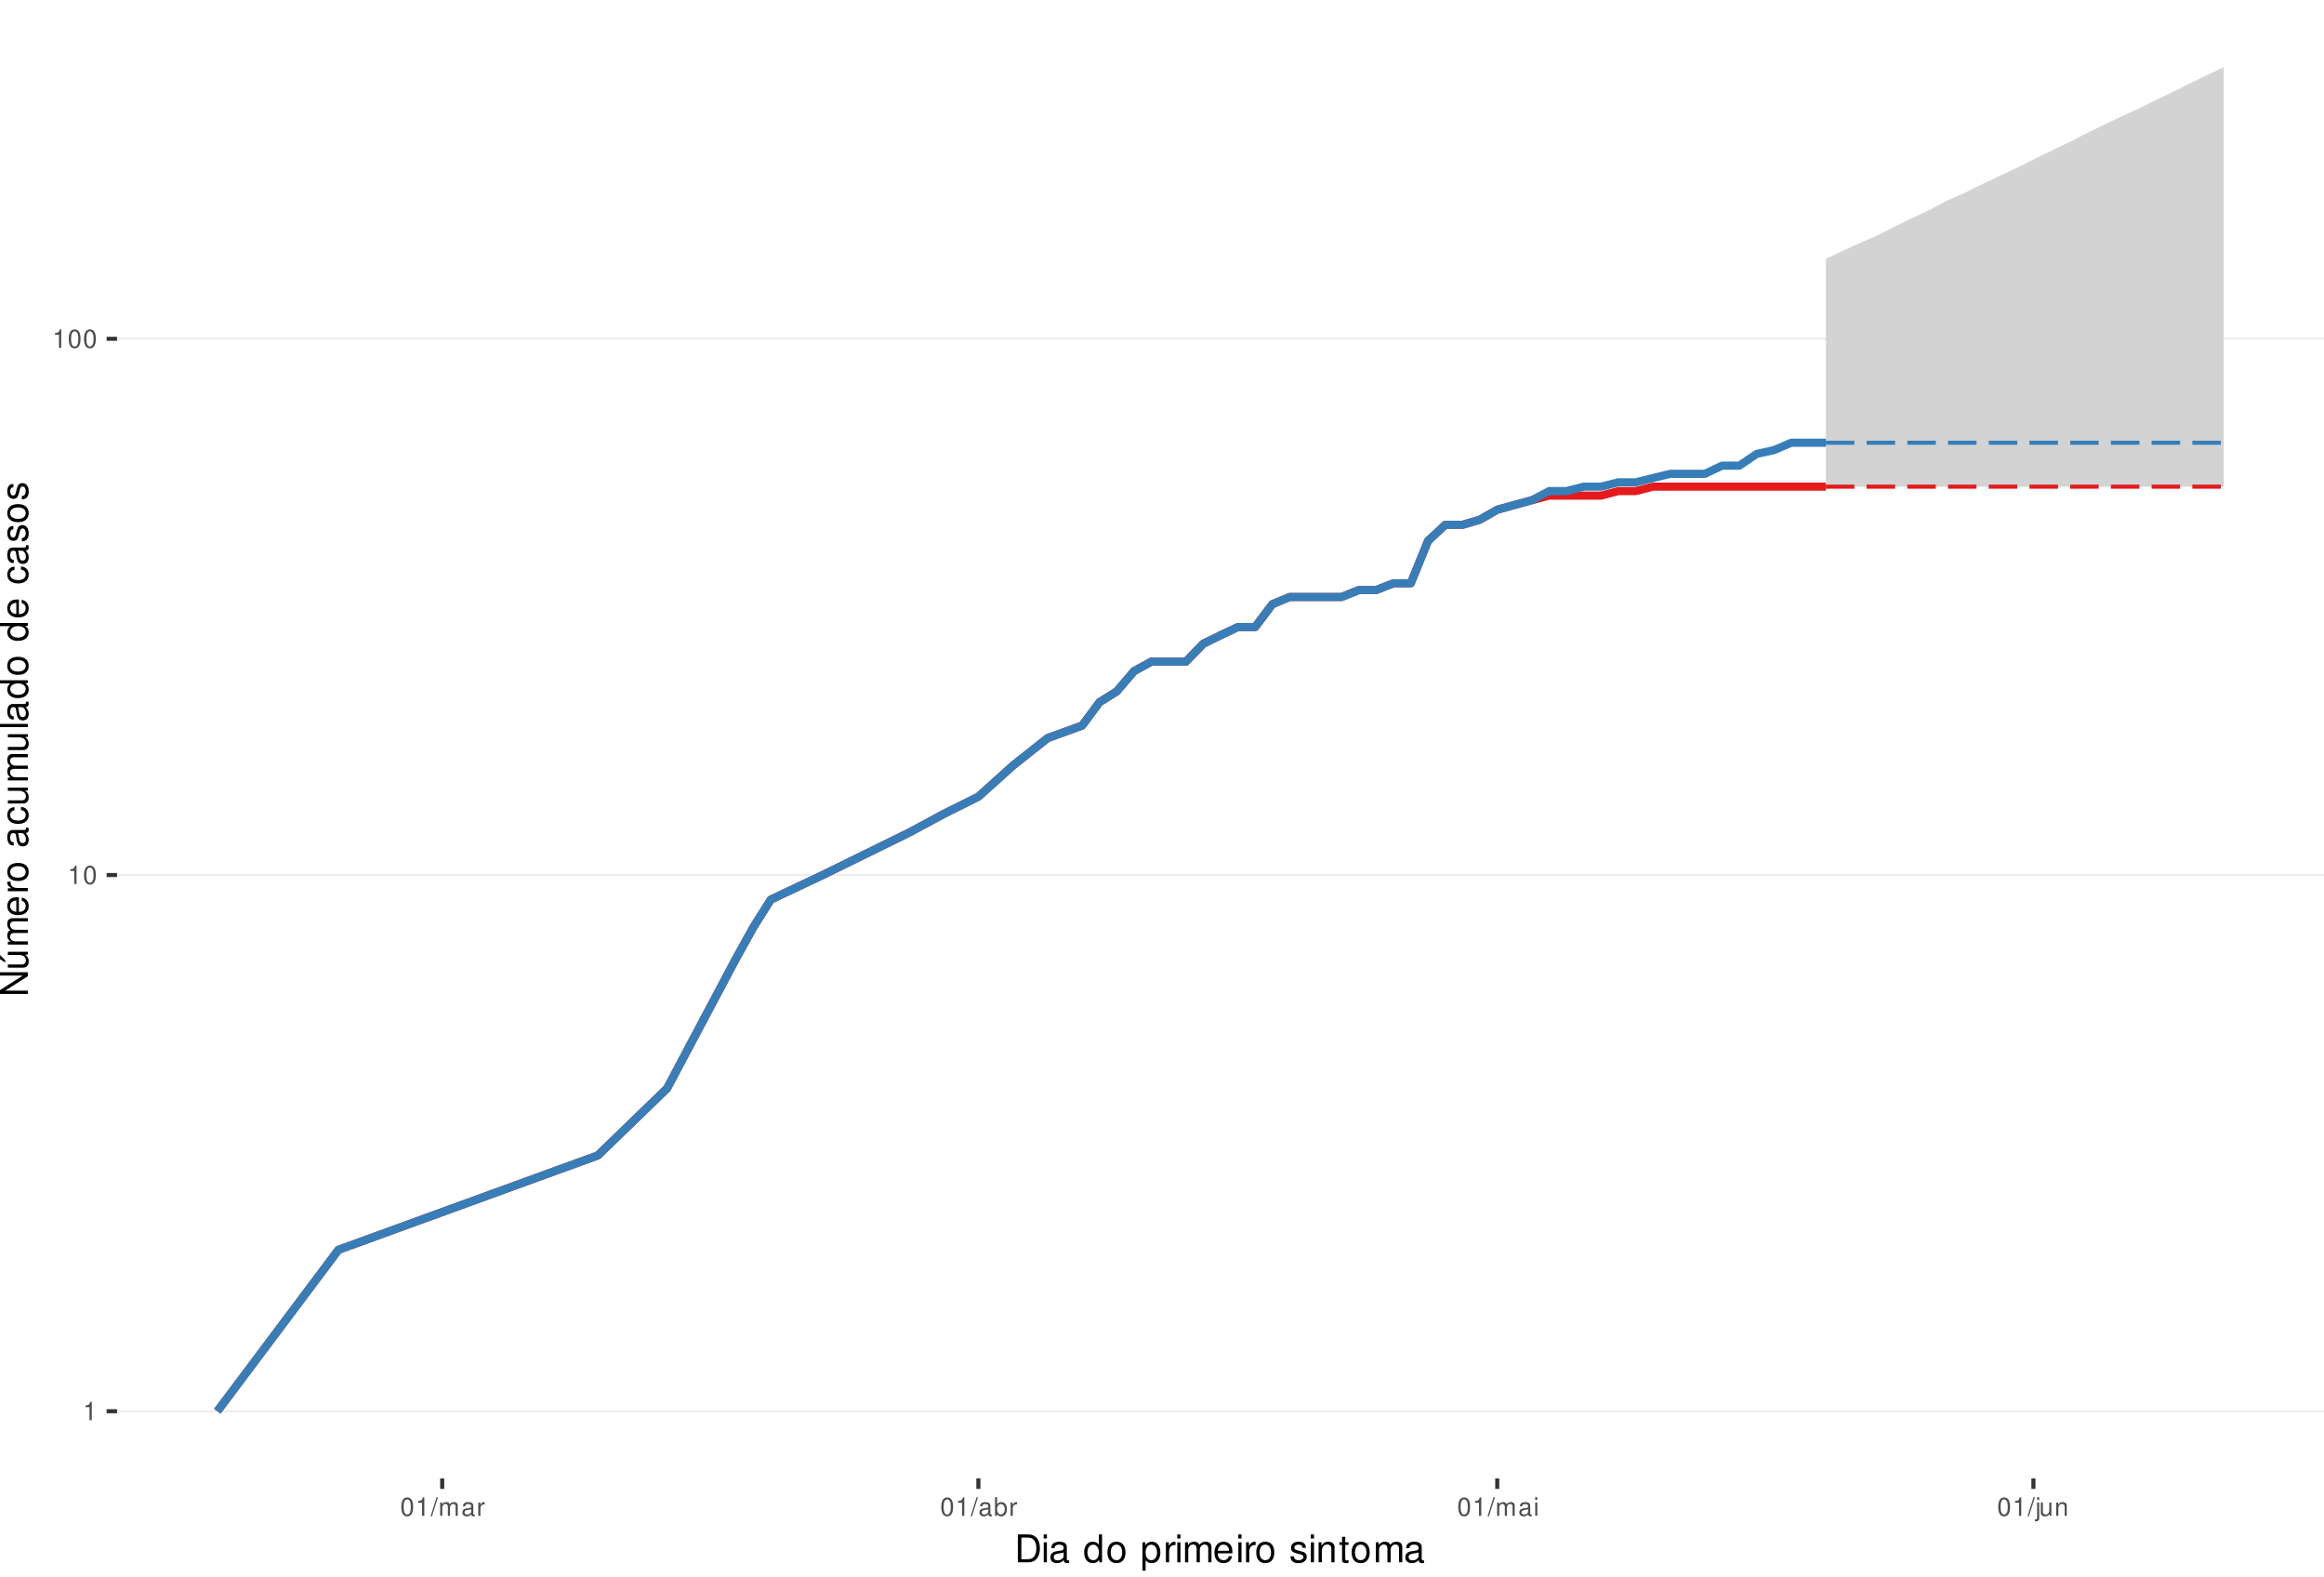
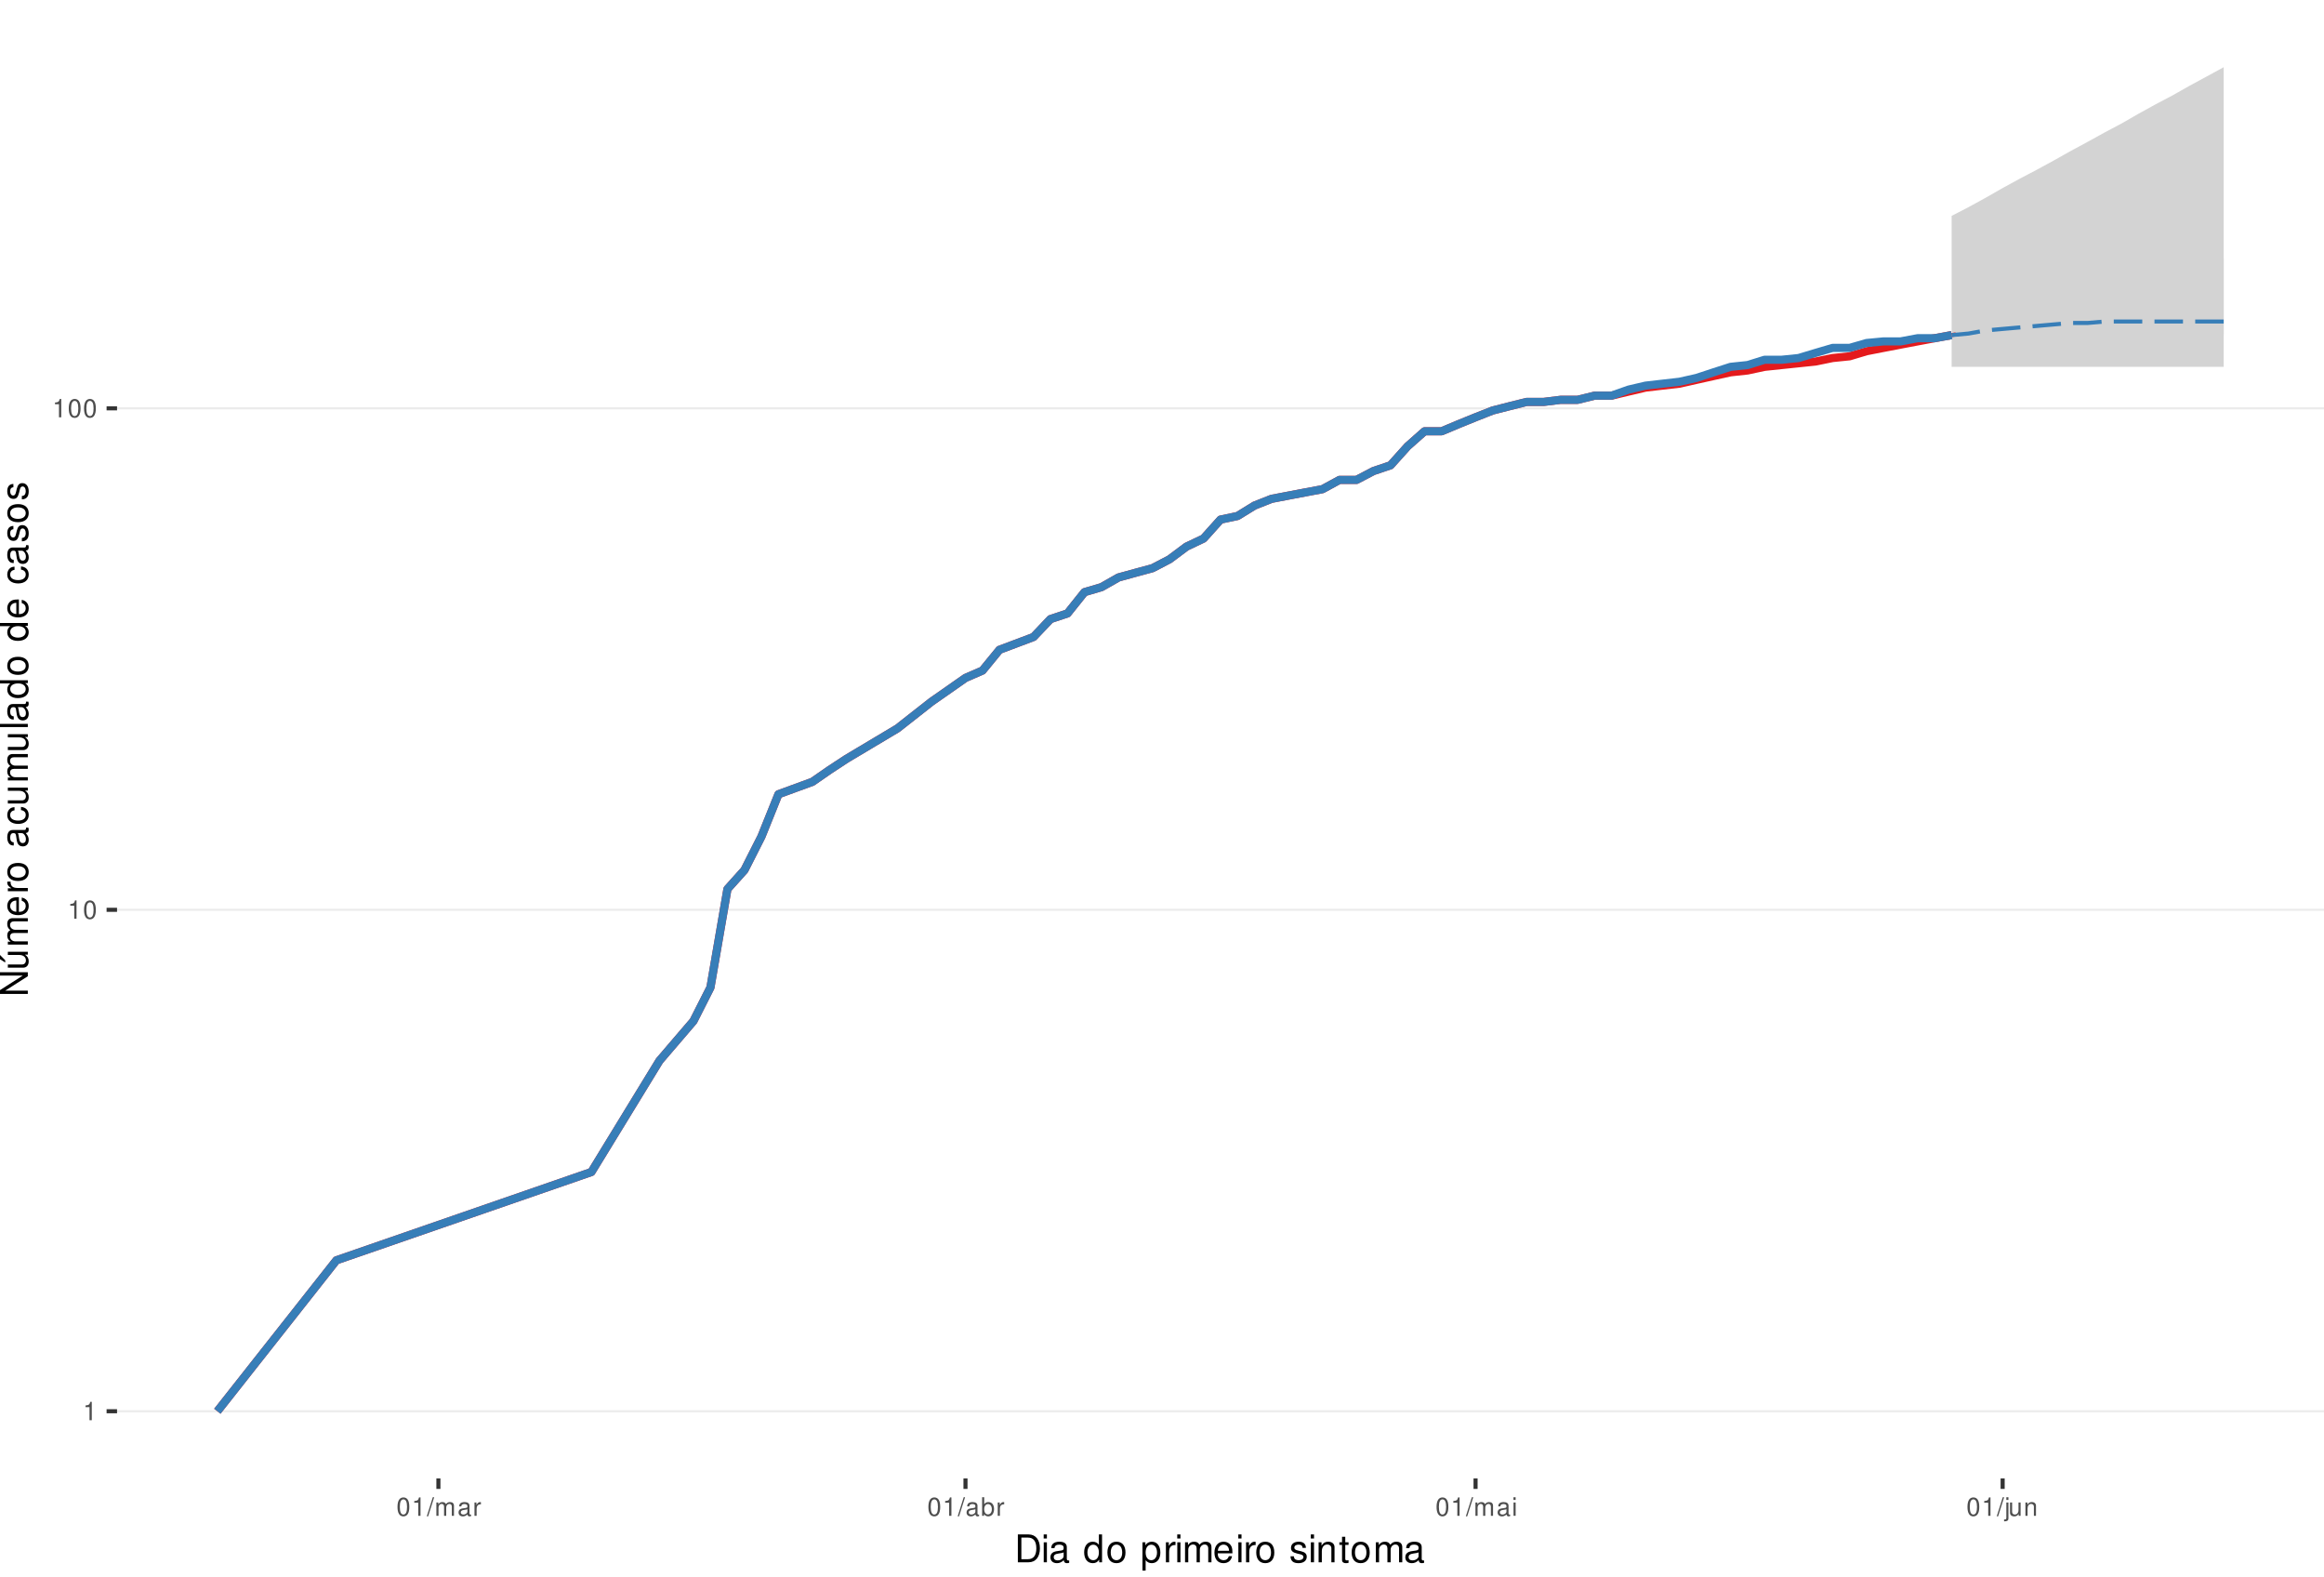
<svg xmlns="http://www.w3.org/2000/svg" xmlns:xlink="http://www.w3.org/1999/xlink" width="609pt" height="413pt" viewBox="0 0 609 413" version="1.1">
  <defs>
    <g>
      <symbol overflow="visible" id="glyph0-0">
        <path style="stroke:none;" d="" />
      </symbol>
      <symbol overflow="visible" id="glyph0-1">
        <path style="stroke:none;" d="M 1.719 -3.422 L 1.719 0 L 2.312 0 L 2.312 -4.812 L 1.922 -4.812 C 1.719 -4.078 1.578 -3.969 0.672 -3.859 L 0.672 -3.422 Z M 1.719 -3.422 " />
      </symbol>
      <symbol overflow="visible" id="glyph0-2">
        <path style="stroke:none;" d="M 1.828 -4.812 C 1.391 -4.812 0.984 -4.609 0.75 -4.281 C 0.438 -3.859 0.281 -3.219 0.281 -2.328 C 0.281 -0.703 0.812 0.156 1.828 0.156 C 2.828 0.156 3.375 -0.703 3.375 -2.297 C 3.375 -3.219 3.234 -3.844 2.922 -4.281 C 2.672 -4.625 2.281 -4.812 1.828 -4.812 Z M 1.828 -4.297 C 2.469 -4.297 2.781 -3.641 2.781 -2.344 C 2.781 -0.969 2.469 -0.328 1.812 -0.328 C 1.203 -0.328 0.891 -1 0.891 -2.328 C 0.891 -3.641 1.203 -4.297 1.828 -4.297 Z M 1.828 -4.297 " />
      </symbol>
      <symbol overflow="visible" id="glyph0-3">
        <path style="stroke:none;" d="M 1.531 -4.859 L -0.047 0.141 L 0.312 0.141 L 1.891 -4.859 Z M 1.531 -4.859 " />
      </symbol>
      <symbol overflow="visible" id="glyph0-4">
        <path style="stroke:none;" d="M 0.469 -3.484 L 0.469 0 L 1.031 0 L 1.031 -2.188 C 1.031 -2.703 1.391 -3.109 1.844 -3.109 C 2.25 -3.109 2.484 -2.844 2.484 -2.406 L 2.484 0 L 3.047 0 L 3.047 -2.188 C 3.047 -2.703 3.422 -3.109 3.875 -3.109 C 4.266 -3.109 4.516 -2.844 4.516 -2.406 L 4.516 0 L 5.078 0 L 5.078 -2.609 C 5.078 -3.234 4.719 -3.594 4.062 -3.594 C 3.594 -3.594 3.312 -3.453 2.984 -3.062 C 2.781 -3.422 2.5 -3.594 2.047 -3.594 C 1.578 -3.594 1.266 -3.422 0.984 -3 L 0.984 -3.484 Z M 0.469 -3.484 " />
      </symbol>
      <symbol overflow="visible" id="glyph0-5">
        <path style="stroke:none;" d="M 3.562 -0.328 C 3.5 -0.312 3.469 -0.312 3.438 -0.312 C 3.25 -0.312 3.141 -0.406 3.141 -0.578 L 3.141 -2.641 C 3.141 -3.25 2.688 -3.594 1.828 -3.594 C 1.312 -3.594 0.906 -3.438 0.672 -3.188 C 0.516 -3 0.453 -2.797 0.438 -2.453 L 0.984 -2.453 C 1.031 -2.875 1.297 -3.078 1.812 -3.078 C 2.312 -3.078 2.594 -2.891 2.594 -2.562 L 2.594 -2.406 C 2.578 -2.172 2.469 -2.078 2.016 -2.031 C 1.219 -1.922 1.109 -1.891 0.891 -1.812 C 0.484 -1.641 0.281 -1.328 0.281 -0.875 C 0.281 -0.25 0.719 0.156 1.422 0.156 C 1.859 0.156 2.219 0 2.609 -0.359 C 2.656 0 2.828 0.156 3.188 0.156 C 3.297 0.156 3.375 0.141 3.562 0.094 Z M 2.594 -1.094 C 2.594 -0.906 2.531 -0.797 2.375 -0.641 C 2.141 -0.438 1.875 -0.328 1.547 -0.328 C 1.109 -0.328 0.859 -0.547 0.859 -0.891 C 0.859 -1.266 1.094 -1.438 1.703 -1.531 C 2.297 -1.609 2.406 -1.641 2.594 -1.719 Z M 2.594 -1.094 " />
      </symbol>
      <symbol overflow="visible" id="glyph0-6">
        <path style="stroke:none;" d="M 0.453 -3.484 L 0.453 0 L 1.016 0 L 1.016 -1.812 C 1.031 -2.656 1.375 -3.016 2.141 -3 L 2.141 -3.562 C 2.047 -3.578 1.984 -3.594 1.922 -3.594 C 1.562 -3.594 1.297 -3.375 0.969 -2.859 L 0.969 -3.484 Z M 0.453 -3.484 " />
      </symbol>
      <symbol overflow="visible" id="glyph0-7">
        <path style="stroke:none;" d="M 0.359 -4.859 L 0.359 0 L 0.859 0 L 0.859 -0.453 C 1.125 -0.047 1.484 0.156 1.969 0.156 C 2.875 0.156 3.484 -0.594 3.484 -1.75 C 3.484 -2.891 2.922 -3.594 1.984 -3.594 C 1.516 -3.594 1.172 -3.406 0.906 -3.016 L 0.906 -4.859 Z M 1.891 -3.062 C 2.5 -3.062 2.906 -2.531 2.906 -1.703 C 2.906 -0.906 2.484 -0.359 1.891 -0.359 C 1.297 -0.359 0.906 -0.906 0.906 -1.719 C 0.906 -2.531 1.297 -3.062 1.891 -3.062 Z M 1.891 -3.062 " />
      </symbol>
      <symbol overflow="visible" id="glyph0-8">
        <path style="stroke:none;" d="M 1 -3.484 L 0.453 -3.484 L 0.453 0 L 1 0 Z M 1 -4.859 L 0.438 -4.859 L 0.438 -4.156 L 1 -4.156 Z M 1 -4.859 " />
      </symbol>
      <symbol overflow="visible" id="glyph0-9">
        <path style="stroke:none;" d="M 0.469 -3.484 L 0.469 0.5 C 0.469 0.859 0.359 0.969 0.016 0.969 C -0.031 0.969 -0.047 0.969 -0.125 0.953 L -0.125 1.438 C -0.047 1.438 -0.016 1.453 0.062 1.453 C 0.688 1.453 1.016 1.203 1.016 0.719 L 1.016 -3.484 Z M 1.016 -4.859 L 0.469 -4.859 L 0.469 -4.156 L 1.016 -4.156 Z M 1.016 -4.859 " />
      </symbol>
      <symbol overflow="visible" id="glyph0-10">
        <path style="stroke:none;" d="M 3.203 0 L 3.203 -3.484 L 2.656 -3.484 L 2.656 -1.516 C 2.656 -0.797 2.281 -0.328 1.703 -0.328 C 1.266 -0.328 0.984 -0.594 0.984 -1.016 L 0.984 -3.484 L 0.438 -3.484 L 0.438 -0.797 C 0.438 -0.219 0.859 0.156 1.547 0.156 C 2.062 0.156 2.391 -0.031 2.703 -0.484 L 2.703 0 Z M 3.203 0 " />
      </symbol>
      <symbol overflow="visible" id="glyph0-11">
        <path style="stroke:none;" d="M 0.469 -3.484 L 0.469 0 L 1.031 0 L 1.031 -1.922 C 1.031 -2.641 1.391 -3.109 1.969 -3.109 C 2.406 -3.109 2.688 -2.828 2.688 -2.422 L 2.688 0 L 3.234 0 L 3.234 -2.641 C 3.234 -3.219 2.812 -3.594 2.141 -3.594 C 1.625 -3.594 1.281 -3.391 0.984 -2.906 L 0.984 -3.484 Z M 0.469 -3.484 " />
      </symbol>
      <symbol overflow="visible" id="glyph1-0">
        <path style="stroke:none;" d="" />
      </symbol>
      <symbol overflow="visible" id="glyph1-1">
        <path style="stroke:none;" d="M 0.891 0 L 3.703 0 C 5.547 0 6.672 -1.375 6.672 -3.656 C 6.672 -5.906 5.547 -7.297 3.703 -7.297 L 0.891 -7.297 Z M 1.812 -0.812 L 1.812 -6.469 L 3.547 -6.469 C 4.984 -6.469 5.734 -5.5 5.734 -3.641 C 5.734 -1.797 4.984 -0.812 3.547 -0.812 Z M 1.812 -0.812 " />
      </symbol>
      <symbol overflow="visible" id="glyph1-2">
        <path style="stroke:none;" d="M 1.5 -5.234 L 0.672 -5.234 L 0.672 0 L 1.5 0 Z M 1.5 -7.297 L 0.656 -7.297 L 0.656 -6.234 L 1.5 -6.234 Z M 1.5 -7.297 " />
      </symbol>
      <symbol overflow="visible" id="glyph1-3">
        <path style="stroke:none;" d="M 5.344 -0.484 C 5.266 -0.469 5.219 -0.469 5.172 -0.469 C 4.875 -0.469 4.719 -0.625 4.719 -0.875 L 4.719 -3.953 C 4.719 -4.891 4.047 -5.391 2.75 -5.391 C 1.984 -5.391 1.375 -5.172 1.016 -4.781 C 0.766 -4.516 0.672 -4.203 0.656 -3.688 L 1.484 -3.688 C 1.562 -4.328 1.938 -4.625 2.719 -4.625 C 3.484 -4.625 3.891 -4.344 3.891 -3.844 L 3.891 -3.625 C 3.875 -3.266 3.703 -3.125 3.016 -3.047 C 1.844 -2.891 1.656 -2.844 1.344 -2.719 C 0.734 -2.453 0.422 -2 0.422 -1.312 C 0.422 -0.375 1.078 0.234 2.141 0.234 C 2.797 0.234 3.328 0 3.922 -0.547 C 3.984 0 4.234 0.234 4.781 0.234 C 4.953 0.234 5.062 0.203 5.344 0.141 Z M 3.891 -1.656 C 3.891 -1.375 3.812 -1.203 3.562 -0.969 C 3.219 -0.656 2.812 -0.5 2.312 -0.5 C 1.672 -0.5 1.297 -0.812 1.297 -1.344 C 1.297 -1.891 1.656 -2.172 2.547 -2.297 C 3.438 -2.422 3.609 -2.453 3.891 -2.594 Z M 3.891 -1.656 " />
      </symbol>
      <symbol overflow="visible" id="glyph1-4">
        <path style="stroke:none;" d="" />
      </symbol>
      <symbol overflow="visible" id="glyph1-5">
        <path style="stroke:none;" d="M 4.953 -7.297 L 4.125 -7.297 L 4.125 -4.578 C 3.766 -5.109 3.203 -5.391 2.516 -5.391 C 1.156 -5.391 0.266 -4.297 0.266 -2.625 C 0.266 -0.859 1.125 0.234 2.547 0.234 C 3.266 0.234 3.766 -0.047 4.203 -0.688 L 4.203 0 L 4.953 0 Z M 2.656 -4.609 C 3.547 -4.609 4.125 -3.812 4.125 -2.562 C 4.125 -1.344 3.547 -0.547 2.656 -0.547 C 1.734 -0.547 1.125 -1.359 1.125 -2.578 C 1.125 -3.797 1.734 -4.609 2.656 -4.609 Z M 2.656 -4.609 " />
      </symbol>
      <symbol overflow="visible" id="glyph1-6">
        <path style="stroke:none;" d="M 2.719 -5.391 C 1.234 -5.391 0.359 -4.344 0.359 -2.578 C 0.359 -0.812 1.234 0.234 2.734 0.234 C 4.203 0.234 5.094 -0.812 5.094 -2.547 C 5.094 -4.359 4.234 -5.391 2.719 -5.391 Z M 2.734 -4.625 C 3.672 -4.625 4.234 -3.844 4.234 -2.547 C 4.234 -1.312 3.656 -0.547 2.734 -0.547 C 1.797 -0.547 1.234 -1.312 1.234 -2.578 C 1.234 -3.844 1.797 -4.625 2.734 -4.625 Z M 2.734 -4.625 " />
      </symbol>
      <symbol overflow="visible" id="glyph1-7">
        <path style="stroke:none;" d="M 0.547 2.188 L 1.375 2.188 L 1.375 -0.547 C 1.812 -0.016 2.312 0.234 2.984 0.234 C 4.344 0.234 5.234 -0.859 5.234 -2.531 C 5.234 -4.297 4.375 -5.391 2.984 -5.391 C 2.266 -5.391 1.703 -5.062 1.312 -4.453 L 1.312 -5.234 L 0.547 -5.234 Z M 2.844 -4.609 C 3.766 -4.609 4.359 -3.797 4.359 -2.547 C 4.359 -1.359 3.75 -0.547 2.844 -0.547 C 1.953 -0.547 1.375 -1.344 1.375 -2.578 C 1.375 -3.812 1.953 -4.609 2.844 -4.609 Z M 2.844 -4.609 " />
      </symbol>
      <symbol overflow="visible" id="glyph1-8">
        <path style="stroke:none;" d="M 0.688 -5.234 L 0.688 0 L 1.531 0 L 1.531 -2.719 C 1.547 -3.984 2.062 -4.547 3.203 -4.516 L 3.203 -5.359 C 3.062 -5.375 2.984 -5.391 2.891 -5.391 C 2.344 -5.391 1.938 -5.062 1.453 -4.297 L 1.453 -5.234 Z M 0.688 -5.234 " />
      </symbol>
      <symbol overflow="visible" id="glyph1-9">
        <path style="stroke:none;" d="M 0.703 -5.234 L 0.703 0 L 1.547 0 L 1.547 -3.297 C 1.547 -4.047 2.094 -4.656 2.766 -4.656 C 3.391 -4.656 3.734 -4.281 3.734 -3.609 L 3.734 0 L 4.578 0 L 4.578 -3.297 C 4.578 -4.047 5.125 -4.656 5.812 -4.656 C 6.422 -4.656 6.781 -4.266 6.781 -3.609 L 6.781 0 L 7.625 0 L 7.625 -3.938 C 7.625 -4.875 7.078 -5.391 6.094 -5.391 C 5.406 -5.391 4.984 -5.188 4.484 -4.594 C 4.188 -5.156 3.766 -5.391 3.078 -5.391 C 2.375 -5.391 1.906 -5.125 1.469 -4.5 L 1.469 -5.234 Z M 0.703 -5.234 " />
      </symbol>
      <symbol overflow="visible" id="glyph1-10">
        <path style="stroke:none;" d="M 5.125 -2.344 C 5.125 -3.141 5.062 -3.625 4.922 -4.016 C 4.578 -4.875 3.781 -5.391 2.797 -5.391 C 1.344 -5.391 0.406 -4.281 0.406 -2.547 C 0.406 -0.812 1.297 0.234 2.781 0.234 C 3.984 0.234 4.812 -0.453 5.016 -1.594 L 4.188 -1.594 C 3.953 -0.906 3.484 -0.547 2.812 -0.547 C 2.281 -0.547 1.828 -0.781 1.547 -1.219 C 1.344 -1.516 1.281 -1.812 1.266 -2.344 Z M 1.297 -3.016 C 1.359 -3.984 1.953 -4.625 2.797 -4.625 C 3.641 -4.625 4.234 -3.953 4.234 -3.016 Z M 1.297 -3.016 " />
      </symbol>
      <symbol overflow="visible" id="glyph1-11">
        <path style="stroke:none;" d="M 4.375 -3.781 C 4.375 -4.812 3.688 -5.391 2.484 -5.391 C 1.266 -5.391 0.469 -4.766 0.469 -3.797 C 0.469 -2.969 0.891 -2.578 2.125 -2.281 L 2.906 -2.094 C 3.484 -1.953 3.719 -1.734 3.719 -1.375 C 3.719 -0.875 3.234 -0.547 2.5 -0.547 C 2.047 -0.547 1.672 -0.672 1.453 -0.891 C 1.328 -1.047 1.266 -1.188 1.219 -1.562 L 0.344 -1.562 C 0.375 -0.344 1.062 0.234 2.438 0.234 C 3.75 0.234 4.594 -0.422 4.594 -1.438 C 4.594 -2.203 4.156 -2.641 3.109 -2.891 L 2.312 -3.078 C 1.625 -3.234 1.344 -3.453 1.344 -3.828 C 1.344 -4.312 1.766 -4.625 2.453 -4.625 C 3.125 -4.625 3.484 -4.328 3.5 -3.781 Z M 4.375 -3.781 " />
      </symbol>
      <symbol overflow="visible" id="glyph1-12">
        <path style="stroke:none;" d="M 0.703 -5.234 L 0.703 0 L 1.547 0 L 1.547 -2.891 C 1.547 -3.953 2.094 -4.656 2.953 -4.656 C 3.625 -4.656 4.047 -4.266 4.047 -3.625 L 4.047 0 L 4.875 0 L 4.875 -3.953 C 4.875 -4.828 4.219 -5.391 3.203 -5.391 C 2.438 -5.391 1.938 -5.094 1.469 -4.359 L 1.469 -5.234 Z M 0.703 -5.234 " />
      </symbol>
      <symbol overflow="visible" id="glyph1-13">
        <path style="stroke:none;" d="M 2.547 -5.234 L 1.688 -5.234 L 1.688 -6.688 L 0.844 -6.688 L 0.844 -5.234 L 0.141 -5.234 L 0.141 -4.562 L 0.844 -4.562 L 0.844 -0.594 C 0.844 -0.062 1.203 0.234 1.859 0.234 C 2.078 0.234 2.266 0.203 2.547 0.156 L 2.547 -0.547 C 2.422 -0.516 2.312 -0.5 2.141 -0.5 C 1.781 -0.5 1.688 -0.594 1.688 -0.969 L 1.688 -4.562 L 2.547 -4.562 Z M 2.547 -5.234 " />
      </symbol>
      <symbol overflow="visible" id="glyph2-0">
        <path style="stroke:none;" d="" />
      </symbol>
      <symbol overflow="visible" id="glyph2-1">
        <path style="stroke:none;" d="M -7.297 -6.453 L -7.297 -5.578 L -1.328 -5.578 L -7.297 -1.766 L -7.297 -0.766 L 0 -0.766 L 0 -1.641 L -5.906 -1.641 L 0 -5.406 L 0 -6.453 Z M -7.297 -6.453 " />
      </symbol>
      <symbol overflow="visible" id="glyph2-2">
        <path style="stroke:none;" d="M 0 -4.812 L -5.234 -4.812 L -5.234 -3.984 L -2.266 -3.984 C -1.203 -3.984 -0.5 -3.438 -0.5 -2.562 C -0.5 -1.906 -0.906 -1.484 -1.531 -1.484 L -5.234 -1.484 L -5.234 -0.656 L -1.203 -0.656 C -0.328 -0.656 0.234 -1.297 0.234 -2.312 C 0.234 -3.094 -0.047 -3.578 -0.734 -4.062 L 0 -4.062 Z M -7.406 -2.953 L -5.922 -2 L -5.922 -2.594 L -7.406 -4.094 Z M -7.406 -2.953 " />
      </symbol>
      <symbol overflow="visible" id="glyph2-3">
        <path style="stroke:none;" d="M -5.234 -0.703 L 0 -0.703 L 0 -1.547 L -3.297 -1.547 C -4.047 -1.547 -4.656 -2.094 -4.656 -2.766 C -4.656 -3.391 -4.281 -3.734 -3.609 -3.734 L 0 -3.734 L 0 -4.578 L -3.297 -4.578 C -4.047 -4.578 -4.656 -5.125 -4.656 -5.812 C -4.656 -6.422 -4.266 -6.781 -3.609 -6.781 L 0 -6.781 L 0 -7.625 L -3.938 -7.625 C -4.875 -7.625 -5.391 -7.078 -5.391 -6.094 C -5.391 -5.406 -5.188 -4.984 -4.594 -4.484 C -5.156 -4.188 -5.391 -3.766 -5.391 -3.078 C -5.391 -2.375 -5.125 -1.906 -4.5 -1.469 L -5.234 -1.469 Z M -5.234 -0.703 " />
      </symbol>
      <symbol overflow="visible" id="glyph2-4">
        <path style="stroke:none;" d="M -2.344 -5.125 C -3.141 -5.125 -3.625 -5.062 -4.016 -4.922 C -4.875 -4.578 -5.391 -3.781 -5.391 -2.797 C -5.391 -1.344 -4.281 -0.406 -2.547 -0.406 C -0.812 -0.406 0.234 -1.297 0.234 -2.781 C 0.234 -3.984 -0.453 -4.812 -1.594 -5.016 L -1.594 -4.188 C -0.906 -3.953 -0.547 -3.484 -0.547 -2.812 C -0.547 -2.281 -0.781 -1.828 -1.219 -1.547 C -1.516 -1.344 -1.812 -1.281 -2.344 -1.266 Z M -3.016 -1.297 C -3.984 -1.359 -4.625 -1.953 -4.625 -2.797 C -4.625 -3.641 -3.953 -4.234 -3.016 -4.234 Z M -3.016 -1.297 " />
      </symbol>
      <symbol overflow="visible" id="glyph2-5">
        <path style="stroke:none;" d="M -5.234 -0.688 L 0 -0.688 L 0 -1.531 L -2.719 -1.531 C -3.984 -1.547 -4.547 -2.062 -4.516 -3.203 L -5.359 -3.203 C -5.375 -3.062 -5.391 -2.984 -5.391 -2.891 C -5.391 -2.344 -5.062 -1.938 -4.297 -1.453 L -5.234 -1.453 Z M -5.234 -0.688 " />
      </symbol>
      <symbol overflow="visible" id="glyph2-6">
        <path style="stroke:none;" d="M -5.391 -2.719 C -5.391 -1.234 -4.344 -0.359 -2.578 -0.359 C -0.812 -0.359 0.234 -1.234 0.234 -2.734 C 0.234 -4.203 -0.812 -5.094 -2.547 -5.094 C -4.359 -5.094 -5.391 -4.234 -5.391 -2.719 Z M -4.625 -2.734 C -4.625 -3.672 -3.844 -4.234 -2.547 -4.234 C -1.312 -4.234 -0.547 -3.656 -0.547 -2.734 C -0.547 -1.797 -1.312 -1.234 -2.578 -1.234 C -3.844 -1.234 -4.625 -1.797 -4.625 -2.734 Z M -4.625 -2.734 " />
      </symbol>
      <symbol overflow="visible" id="glyph2-7">
        <path style="stroke:none;" d="" />
      </symbol>
      <symbol overflow="visible" id="glyph2-8">
        <path style="stroke:none;" d="M -0.484 -5.344 C -0.469 -5.266 -0.469 -5.219 -0.469 -5.172 C -0.469 -4.875 -0.625 -4.719 -0.875 -4.719 L -3.953 -4.719 C -4.891 -4.719 -5.391 -4.047 -5.391 -2.75 C -5.391 -1.984 -5.172 -1.375 -4.781 -1.016 C -4.516 -0.766 -4.203 -0.672 -3.688 -0.656 L -3.688 -1.484 C -4.328 -1.562 -4.625 -1.938 -4.625 -2.719 C -4.625 -3.484 -4.344 -3.891 -3.844 -3.891 L -3.625 -3.891 C -3.266 -3.875 -3.125 -3.703 -3.047 -3.016 C -2.891 -1.844 -2.844 -1.656 -2.719 -1.344 C -2.453 -0.734 -2 -0.422 -1.312 -0.422 C -0.375 -0.422 0.234 -1.078 0.234 -2.141 C 0.234 -2.797 0 -3.328 -0.547 -3.922 C 0 -3.984 0.234 -4.234 0.234 -4.781 C 0.234 -4.953 0.203 -5.062 0.141 -5.344 Z M -1.656 -3.891 C -1.375 -3.891 -1.203 -3.812 -0.969 -3.562 C -0.656 -3.219 -0.5 -2.812 -0.5 -2.312 C -0.5 -1.672 -0.812 -1.297 -1.344 -1.297 C -1.891 -1.297 -2.172 -1.656 -2.297 -2.547 C -2.422 -3.438 -2.453 -3.609 -2.594 -3.891 Z M -1.656 -3.891 " />
      </symbol>
      <symbol overflow="visible" id="glyph2-9">
        <path style="stroke:none;" d="M -3.484 -4.703 C -3.984 -4.672 -4.312 -4.562 -4.609 -4.359 C -5.094 -4 -5.391 -3.375 -5.391 -2.641 C -5.391 -1.219 -4.266 -0.312 -2.531 -0.312 C -0.844 -0.312 0.234 -1.203 0.234 -2.625 C 0.234 -3.875 -0.516 -4.672 -1.797 -4.766 L -1.797 -3.938 C -0.953 -3.797 -0.547 -3.359 -0.547 -2.656 C -0.547 -1.734 -1.297 -1.188 -2.531 -1.188 C -3.844 -1.188 -4.625 -1.719 -4.625 -2.625 C -4.625 -3.328 -4.203 -3.766 -3.484 -3.875 Z M -3.484 -4.703 " />
      </symbol>
      <symbol overflow="visible" id="glyph2-10">
        <path style="stroke:none;" d="M 0 -4.812 L -5.234 -4.812 L -5.234 -3.984 L -2.266 -3.984 C -1.203 -3.984 -0.5 -3.438 -0.5 -2.562 C -0.5 -1.906 -0.906 -1.484 -1.531 -1.484 L -5.234 -1.484 L -5.234 -0.656 L -1.203 -0.656 C -0.328 -0.656 0.234 -1.297 0.234 -2.312 C 0.234 -3.094 -0.047 -3.578 -0.734 -4.062 L 0 -4.062 Z M 0 -4.812 " />
      </symbol>
      <symbol overflow="visible" id="glyph2-11">
        <path style="stroke:none;" d="M -7.297 -1.516 L -7.297 -0.688 L 0 -0.688 L 0 -1.516 Z M -7.297 -1.516 " />
      </symbol>
      <symbol overflow="visible" id="glyph2-12">
        <path style="stroke:none;" d="M -7.297 -4.953 L -7.297 -4.125 L -4.578 -4.125 C -5.109 -3.766 -5.391 -3.203 -5.391 -2.516 C -5.391 -1.156 -4.297 -0.266 -2.625 -0.266 C -0.859 -0.266 0.234 -1.125 0.234 -2.547 C 0.234 -3.266 -0.047 -3.766 -0.688 -4.203 L 0 -4.203 L 0 -4.953 Z M -4.609 -2.656 C -4.609 -3.547 -3.812 -4.125 -2.562 -4.125 C -1.344 -4.125 -0.547 -3.547 -0.547 -2.656 C -0.547 -1.734 -1.359 -1.125 -2.578 -1.125 C -3.797 -1.125 -4.609 -1.734 -4.609 -2.656 Z M -4.609 -2.656 " />
      </symbol>
      <symbol overflow="visible" id="glyph2-13">
        <path style="stroke:none;" d="M -3.781 -4.375 C -4.812 -4.375 -5.391 -3.688 -5.391 -2.484 C -5.391 -1.266 -4.766 -0.469 -3.797 -0.469 C -2.969 -0.469 -2.578 -0.891 -2.281 -2.125 L -2.094 -2.906 C -1.953 -3.484 -1.734 -3.719 -1.375 -3.719 C -0.875 -3.719 -0.547 -3.234 -0.547 -2.5 C -0.547 -2.047 -0.672 -1.672 -0.891 -1.453 C -1.047 -1.328 -1.188 -1.266 -1.562 -1.219 L -1.562 -0.344 C -0.344 -0.375 0.234 -1.062 0.234 -2.438 C 0.234 -3.75 -0.422 -4.594 -1.438 -4.594 C -2.203 -4.594 -2.641 -4.156 -2.891 -3.109 L -3.078 -2.312 C -3.234 -1.625 -3.453 -1.344 -3.828 -1.344 C -4.312 -1.344 -4.625 -1.766 -4.625 -2.453 C -4.625 -3.125 -4.328 -3.484 -3.781 -3.5 Z M -3.781 -4.375 " />
      </symbol>
    </g>
    <clipPath id="clip1">
      <path d="M 30.672 0 L 609 0 L 609 387.328 L 30.672 387.328 Z M 30.672 0 " />
    </clipPath>
    <clipPath id="clip2">
      <path d="M 30.672 369 L 609 369 L 609 370 L 30.672 370 Z M 30.672 369 " />
    </clipPath>
    <clipPath id="clip3">
-       <path d="M 30.672 228 L 609 228 L 609 230 L 30.672 230 Z M 30.672 228 " />
+       <path d="M 30.672 238 L 609 238 L 609 239 L 30.672 239 Z M 30.672 238 " />
    </clipPath>
    <clipPath id="clip4">
-       <path d="M 30.672 88 L 609 88 L 609 90 L 30.672 90 Z M 30.672 88 " />
+       <path d="M 30.672 106 L 609 106 L 609 108 L 30.672 108 Z M 30.672 106 " />
    </clipPath>
  </defs>
  <g id="surface6">
    <rect x="0" y="0" width="609" height="413" style="fill:rgb(100%,100%,100%);fill-opacity:1;stroke:none;" />
    <rect x="0" y="0" width="609" height="413" style="fill:rgb(100%,100%,100%);fill-opacity:1;stroke:none;" />
    <path style="fill:none;stroke-width:1.067;stroke-linecap:round;stroke-linejoin:round;stroke:rgb(100%,100%,100%);stroke-opacity:1;stroke-miterlimit:10;" d="M 0 413 L 609 413 L 609 0 L 0 0 Z M 0 413 " />
    <g clip-path="url(#clip1)" clip-rule="nonzero">
      <path style=" stroke:none;fill-rule:nonzero;fill:rgb(100%,100%,100%);fill-opacity:1;" d="M 30.672 387.328 L 609 387.328 L 609 0 L 30.672 0 Z M 30.672 387.328 " />
    </g>
    <g clip-path="url(#clip2)" clip-rule="nonzero">
      <path style="fill:none;stroke-width:0.533;stroke-linecap:butt;stroke-linejoin:round;stroke:rgb(92.157%,92.157%,92.157%);stroke-opacity:1;stroke-miterlimit:10;" d="M 30.672 369.723 L 609 369.723 " />
    </g>
    <g clip-path="url(#clip3)" clip-rule="nonzero">
-       <path style="fill:none;stroke-width:0.533;stroke-linecap:butt;stroke-linejoin:round;stroke:rgb(92.157%,92.157%,92.157%);stroke-opacity:1;stroke-miterlimit:10;" d="M 30.672 229.242 L 609 229.242 " />
+       <path style="fill:none;stroke-width:0.533;stroke-linecap:butt;stroke-linejoin:round;stroke:rgb(92.157%,92.157%,92.157%);stroke-opacity:1;stroke-miterlimit:10;" d="M 30.672 238.352 L 609 238.352 " />
    </g>
    <g clip-path="url(#clip4)" clip-rule="nonzero">
-       <path style="fill:none;stroke-width:0.533;stroke-linecap:butt;stroke-linejoin:round;stroke:rgb(92.157%,92.157%,92.157%);stroke-opacity:1;stroke-miterlimit:10;" d="M 30.672 88.762 L 609 88.762 " />
-     </g>
-     <path style="fill:none;stroke-width:2.134;stroke-linecap:butt;stroke-linejoin:round;stroke:rgb(89.412%,10.196%,10.98%);stroke-opacity:1;stroke-miterlimit:10;" d="M 56.957 369.723 L 88.684 327.434 L 156.672 302.695 L 174.801 285.145 L 192.93 251.004 L 197.461 242.855 L 201.996 235.668 L 215.59 229.242 L 238.254 218.117 L 247.316 213.234 L 256.383 208.715 L 265.449 200.566 L 274.512 193.379 L 283.578 190.082 L 288.109 183.977 L 292.641 181.137 L 297.176 175.828 L 301.707 173.34 L 310.77 173.34 L 315.305 168.645 L 319.836 166.426 L 324.367 164.285 L 328.898 164.285 L 333.434 158.277 L 337.965 156.398 L 351.562 156.398 L 356.094 154.578 L 360.625 154.578 L 365.16 152.809 L 369.691 152.809 L 374.223 141.688 L 378.758 137.477 L 383.289 137.477 L 387.82 136.137 L 392.352 133.539 L 396.887 132.281 L 401.418 131.051 L 405.949 129.84 L 419.547 129.84 L 424.078 128.656 L 428.613 128.656 L 433.145 127.496 L 478.469 127.496 " />
-     <path style=" stroke:none;fill-rule:nonzero;fill:rgb(82.745%,82.745%,82.745%);fill-opacity:1;" d="M 478.469 67.797 L 483 65.672 L 487.531 63.617 L 492.066 61.629 L 496.598 59.328 L 501.129 57.109 L 505.664 54.969 L 510.195 52.562 L 514.727 50.57 L 519.258 48.328 L 523.793 46.168 L 528.324 44.078 L 532.855 41.777 L 537.391 39.559 L 541.922 37.418 L 546.453 35.094 L 550.984 32.855 L 555.52 30.699 L 560.051 28.617 L 564.582 26.379 L 569.117 24.223 L 573.648 21.938 L 578.18 19.734 L 582.711 17.605 L 582.711 127.496 L 478.469 127.496 Z M 478.469 67.797 " />
-     <path style="fill:none;stroke-width:1.067;stroke-linecap:butt;stroke-linejoin:round;stroke:rgb(89.412%,10.196%,10.98%);stroke-opacity:1;stroke-dasharray:7.469,3.201;stroke-miterlimit:10;" d="M 478.469 127.496 L 582.711 127.496 " />
-     <path style="fill:none;stroke-width:2.134;stroke-linecap:butt;stroke-linejoin:round;stroke:rgb(21.569%,49.412%,72.157%);stroke-opacity:1;stroke-miterlimit:10;" d="M 56.957 369.723 L 88.684 327.434 L 156.672 302.695 L 174.801 285.145 L 192.93 251.004 L 197.461 242.855 L 201.996 235.668 L 215.59 229.242 L 238.254 218.117 L 247.316 213.234 L 256.383 208.715 L 265.449 200.566 L 274.512 193.379 L 283.578 190.082 L 288.109 183.977 L 292.641 181.137 L 297.176 175.828 L 301.707 173.34 L 310.77 173.34 L 315.305 168.645 L 319.836 166.426 L 324.367 164.285 L 328.898 164.285 L 333.434 158.277 L 337.965 156.398 L 351.562 156.398 L 356.094 154.578 L 360.625 154.578 L 365.16 152.809 L 369.691 152.809 L 374.223 141.688 L 378.758 137.477 L 383.289 137.477 L 387.82 136.137 L 392.352 133.539 L 396.887 132.281 L 401.418 131.051 L 405.949 128.656 L 410.484 128.656 L 415.016 127.496 L 419.547 127.496 L 424.078 126.355 L 428.613 126.355 L 433.145 125.234 L 437.676 124.137 L 446.742 124.137 L 451.273 121.996 L 455.805 121.996 L 460.34 118.918 L 464.871 117.926 L 469.402 115.988 L 478.469 115.988 " />
-     <path style=" stroke:none;fill-rule:nonzero;fill:rgb(82.745%,82.745%,82.745%);fill-opacity:1;" d="M 478.469 115.988 L 483 111.398 L 487.531 107.129 L 492.066 103.141 L 496.598 99.398 L 501.129 96.559 L 505.664 93.188 L 510.195 89.992 L 514.727 86.957 L 519.258 84.633 L 523.793 82.395 L 528.324 80.766 L 532.855 78.664 L 537.391 77.129 L 541.922 76.129 L 546.453 75.145 L 550.984 74.66 L 555.52 74.18 L 564.582 74.18 L 569.117 73.699 L 582.711 73.699 L 582.711 115.988 Z M 478.469 115.988 " />
-     <path style="fill:none;stroke-width:1.067;stroke-linecap:butt;stroke-linejoin:round;stroke:rgb(21.569%,49.412%,72.157%);stroke-opacity:1;stroke-dasharray:7.469,3.201;stroke-miterlimit:10;" d="M 478.469 115.988 L 582.711 115.988 " />
+       <path style="fill:none;stroke-width:0.533;stroke-linecap:butt;stroke-linejoin:round;stroke:rgb(92.157%,92.157%,92.157%);stroke-opacity:1;stroke-miterlimit:10;" d="M 30.672 106.98 L 609 106.98 " />
+     </g>
+     <path style="fill:none;stroke-width:2.134;stroke-linecap:butt;stroke-linejoin:round;stroke:rgb(89.412%,10.196%,10.98%);stroke-opacity:1;stroke-miterlimit:10;" d="M 56.957 369.723 L 88.148 330.176 L 154.98 307.043 L 172.805 277.898 L 181.715 267.496 L 186.168 258.703 L 190.625 232.914 L 195.082 227.949 L 199.535 219.156 L 203.992 208.078 L 212.902 204.816 L 217.359 201.73 L 221.812 198.805 L 235.18 190.832 L 244.09 183.836 L 253.004 177.605 L 257.457 175.672 L 261.914 170.234 L 270.824 166.879 L 275.281 162.188 L 279.734 160.703 L 284.191 155.133 L 288.648 153.82 L 293.102 151.285 L 297.559 150.059 L 302.012 148.855 L 306.469 146.527 L 310.926 143.203 L 315.379 141.09 L 319.836 136.125 L 324.293 135.184 L 328.746 132.445 L 333.203 130.688 L 337.656 129.832 L 342.113 128.984 L 346.57 128.152 L 351.023 125.723 L 355.48 125.723 L 359.934 123.395 L 364.391 121.895 L 368.848 116.93 L 373.301 112.992 L 377.758 112.992 L 382.215 111.121 L 386.668 109.312 L 391.125 107.555 L 395.578 106.414 L 400.035 105.297 L 404.492 105.297 L 408.945 104.746 L 413.402 104.746 L 417.859 103.656 L 422.312 103.656 L 426.77 102.59 L 431.223 101.543 L 435.68 101.027 L 440.137 100.516 L 444.59 99.508 L 449.047 98.516 L 453.5 97.539 L 457.957 97.059 L 462.414 96.105 L 466.867 95.637 L 471.324 95.172 L 475.781 94.711 L 480.234 93.797 L 484.691 93.344 L 489.145 92.012 L 493.602 91.141 L 498.059 90.285 L 502.512 89.438 L 506.969 88.605 L 511.422 87.785 " />
+     <path style=" stroke:none;fill-rule:nonzero;fill:rgb(82.745%,82.745%,82.745%);fill-opacity:1;" d="M 511.422 56.559 L 515.879 54.25 L 520.336 51.812 L 524.789 49.266 L 529.246 46.828 L 533.703 44.492 L 538.156 42.066 L 542.613 39.559 L 547.066 37.16 L 551.523 34.699 L 555.98 32.336 L 560.434 29.773 L 564.891 27.32 L 569.348 24.969 L 573.801 22.449 L 578.258 20.039 L 582.711 17.605 L 582.711 96.105 L 511.422 96.105 Z M 511.422 56.559 " />
+     <path style="fill:none;stroke-width:1.067;stroke-linecap:butt;stroke-linejoin:round;stroke:rgb(89.412%,10.196%,10.98%);stroke-opacity:1;stroke-dasharray:7.469,3.201;stroke-miterlimit:10;" d="M 511.422 87.785 L 515.879 86.977 L 520.336 86.176 L 524.789 85.391 L 529.246 84.23 L 533.703 83.469 L 538.156 82.719 L 542.613 81.977 L 547.066 80.883 L 551.523 80.168 L 555.98 79.457 L 560.434 78.41 L 564.891 77.723 L 569.348 76.707 L 573.801 76.039 L 578.258 75.055 L 582.711 74.406 " />
+     <path style="fill:none;stroke-width:2.134;stroke-linecap:butt;stroke-linejoin:round;stroke:rgb(21.569%,49.412%,72.157%);stroke-opacity:1;stroke-miterlimit:10;" d="M 56.957 369.723 L 88.148 330.176 L 154.98 307.043 L 172.805 277.898 L 181.715 267.496 L 186.168 258.703 L 190.625 232.914 L 195.082 227.949 L 199.535 219.156 L 203.992 208.078 L 212.902 204.816 L 217.359 201.73 L 221.812 198.805 L 235.18 190.832 L 244.09 183.836 L 253.004 177.605 L 257.457 175.672 L 261.914 170.234 L 270.824 166.879 L 275.281 162.188 L 279.734 160.703 L 284.191 155.133 L 288.648 153.82 L 293.102 151.285 L 297.559 150.059 L 302.012 148.855 L 306.469 146.527 L 310.926 143.203 L 315.379 141.09 L 319.836 136.125 L 324.293 135.184 L 328.746 132.445 L 333.203 130.688 L 337.656 129.832 L 342.113 128.984 L 346.57 128.152 L 351.023 125.723 L 355.48 125.723 L 359.934 123.395 L 364.391 121.895 L 368.848 116.93 L 373.301 112.992 L 377.758 112.992 L 382.215 111.121 L 386.668 109.312 L 391.125 107.555 L 395.578 106.414 L 400.035 105.297 L 404.492 105.297 L 408.945 104.746 L 413.402 104.746 L 417.859 103.656 L 422.312 103.656 L 426.77 102.066 L 431.223 101.027 L 435.68 100.516 L 440.137 100.008 L 444.59 99.008 L 449.047 97.539 L 453.5 96.105 L 457.957 95.637 L 462.414 94.25 L 466.867 94.25 L 471.324 93.797 L 475.781 92.453 L 480.234 91.141 L 484.691 91.141 L 489.145 89.859 L 493.602 89.438 L 498.059 89.438 L 502.512 88.605 L 506.969 88.605 L 511.422 87.785 " />
+     <path style=" stroke:none;fill-rule:nonzero;fill:rgb(82.745%,82.745%,82.745%);fill-opacity:1;" d="M 511.422 87.785 L 515.879 84.613 L 520.336 81.246 L 524.789 78.758 L 529.246 76.375 L 533.703 74.086 L 538.156 72.191 L 542.613 70.965 L 547.066 69.766 L 551.523 68.879 L 555.98 68.297 L 560.434 68.008 L 564.891 67.723 L 582.711 67.723 L 582.711 87.785 Z M 511.422 87.785 " />
+     <path style="fill:none;stroke-width:1.067;stroke-linecap:butt;stroke-linejoin:round;stroke:rgb(21.569%,49.412%,72.157%);stroke-opacity:1;stroke-dasharray:7.469,3.201;stroke-miterlimit:10;" d="M 511.422 87.785 L 515.879 87.379 L 520.336 86.574 L 524.789 86.176 L 529.246 85.781 L 533.703 85.391 L 538.156 85 L 542.613 84.613 L 547.066 84.613 L 551.523 84.23 L 582.711 84.23 " />
    <g style="fill:rgb(30.196%,30.196%,30.196%);fill-opacity:1;">
      <use xlink:href="#glyph0-1" x="21.738" y="372.07" />
    </g>
    <g style="fill:rgb(30.196%,30.196%,30.196%);fill-opacity:1;">
-       <use xlink:href="#glyph0-1" x="17.738" y="231.59" />
-       <use xlink:href="#glyph0-2" x="21.738" y="231.59" />
-     </g>
-     <g style="fill:rgb(30.196%,30.196%,30.196%);fill-opacity:1;">
-       <use xlink:href="#glyph0-1" x="13.738" y="91.109" />
-       <use xlink:href="#glyph0-2" x="17.738" y="91.109" />
-       <use xlink:href="#glyph0-2" x="21.738" y="91.109" />
+       <use xlink:href="#glyph0-1" x="17.738" y="240.699" />
+       <use xlink:href="#glyph0-2" x="21.738" y="240.699" />
+     </g>
+     <g style="fill:rgb(30.196%,30.196%,30.196%);fill-opacity:1;">
+       <use xlink:href="#glyph0-1" x="13.738" y="109.328" />
+       <use xlink:href="#glyph0-2" x="17.738" y="109.328" />
+       <use xlink:href="#glyph0-2" x="21.738" y="109.328" />
    </g>
    <path style="fill:none;stroke-width:1.067;stroke-linecap:butt;stroke-linejoin:round;stroke:rgb(20%,20%,20%);stroke-opacity:1;stroke-miterlimit:10;" d="M 27.93 369.723 L 30.672 369.723 " />
-     <path style="fill:none;stroke-width:1.067;stroke-linecap:butt;stroke-linejoin:round;stroke:rgb(20%,20%,20%);stroke-opacity:1;stroke-miterlimit:10;" d="M 27.93 229.242 L 30.672 229.242 " />
-     <path style="fill:none;stroke-width:1.067;stroke-linecap:butt;stroke-linejoin:round;stroke:rgb(20%,20%,20%);stroke-opacity:1;stroke-miterlimit:10;" d="M 27.93 88.762 L 30.672 88.762 " />
-     <path style="fill:none;stroke-width:1.067;stroke-linecap:butt;stroke-linejoin:round;stroke:rgb(20%,20%,20%);stroke-opacity:1;stroke-miterlimit:10;" d="M 115.879 390.07 L 115.879 387.328 " />
-     <path style="fill:none;stroke-width:1.067;stroke-linecap:butt;stroke-linejoin:round;stroke:rgb(20%,20%,20%);stroke-opacity:1;stroke-miterlimit:10;" d="M 256.383 390.07 L 256.383 387.328 " />
-     <path style="fill:none;stroke-width:1.067;stroke-linecap:butt;stroke-linejoin:round;stroke:rgb(20%,20%,20%);stroke-opacity:1;stroke-miterlimit:10;" d="M 392.352 390.07 L 392.352 387.328 " />
-     <path style="fill:none;stroke-width:1.067;stroke-linecap:butt;stroke-linejoin:round;stroke:rgb(20%,20%,20%);stroke-opacity:1;stroke-miterlimit:10;" d="M 532.855 390.07 L 532.855 387.328 " />
-     <g style="fill:rgb(30.196%,30.196%,30.196%);fill-opacity:1;">
-       <use xlink:href="#glyph0-2" x="104.879" y="397.109" />
-       <use xlink:href="#glyph0-1" x="108.879" y="397.109" />
-       <use xlink:href="#glyph0-3" x="112.879" y="397.109" />
-       <use xlink:href="#glyph0-4" x="114.879" y="397.109" />
-       <use xlink:href="#glyph0-5" x="120.879" y="397.109" />
-       <use xlink:href="#glyph0-6" x="124.879" y="397.109" />
-     </g>
-     <g style="fill:rgb(30.196%,30.196%,30.196%);fill-opacity:1;">
-       <use xlink:href="#glyph0-2" x="246.383" y="397.109" />
-       <use xlink:href="#glyph0-1" x="250.383" y="397.109" />
-       <use xlink:href="#glyph0-3" x="254.383" y="397.109" />
-       <use xlink:href="#glyph0-5" x="256.383" y="397.109" />
-       <use xlink:href="#glyph0-7" x="260.383" y="397.109" />
-       <use xlink:href="#glyph0-6" x="264.383" y="397.109" />
-     </g>
-     <g style="fill:rgb(30.196%,30.196%,30.196%);fill-opacity:1;">
-       <use xlink:href="#glyph0-2" x="381.852" y="397.109" />
-       <use xlink:href="#glyph0-1" x="385.852" y="397.109" />
-       <use xlink:href="#glyph0-3" x="389.852" y="397.109" />
-       <use xlink:href="#glyph0-4" x="391.852" y="397.109" />
-       <use xlink:href="#glyph0-5" x="397.852" y="397.109" />
-       <use xlink:href="#glyph0-8" x="401.852" y="397.109" />
-     </g>
-     <g style="fill:rgb(30.196%,30.196%,30.196%);fill-opacity:1;">
-       <use xlink:href="#glyph0-2" x="523.355" y="397.109" />
-       <use xlink:href="#glyph0-1" x="527.355" y="397.109" />
-       <use xlink:href="#glyph0-3" x="531.355" y="397.109" />
-       <use xlink:href="#glyph0-9" x="533.355" y="397.109" />
-       <use xlink:href="#glyph0-10" x="534.355" y="397.109" />
-       <use xlink:href="#glyph0-11" x="538.355" y="397.109" />
+     <path style="fill:none;stroke-width:1.067;stroke-linecap:butt;stroke-linejoin:round;stroke:rgb(20%,20%,20%);stroke-opacity:1;stroke-miterlimit:10;" d="M 27.93 238.352 L 30.672 238.352 " />
+     <path style="fill:none;stroke-width:1.067;stroke-linecap:butt;stroke-linejoin:round;stroke:rgb(20%,20%,20%);stroke-opacity:1;stroke-miterlimit:10;" d="M 27.93 106.98 L 30.672 106.98 " />
+     <path style="fill:none;stroke-width:1.067;stroke-linecap:butt;stroke-linejoin:round;stroke:rgb(20%,20%,20%);stroke-opacity:1;stroke-miterlimit:10;" d="M 114.883 390.07 L 114.883 387.328 " />
+     <path style="fill:none;stroke-width:1.067;stroke-linecap:butt;stroke-linejoin:round;stroke:rgb(20%,20%,20%);stroke-opacity:1;stroke-miterlimit:10;" d="M 253.004 390.07 L 253.004 387.328 " />
+     <path style="fill:none;stroke-width:1.067;stroke-linecap:butt;stroke-linejoin:round;stroke:rgb(20%,20%,20%);stroke-opacity:1;stroke-miterlimit:10;" d="M 386.668 390.07 L 386.668 387.328 " />
+     <path style="fill:none;stroke-width:1.067;stroke-linecap:butt;stroke-linejoin:round;stroke:rgb(20%,20%,20%);stroke-opacity:1;stroke-miterlimit:10;" d="M 524.789 390.07 L 524.789 387.328 " />
+     <g style="fill:rgb(30.196%,30.196%,30.196%);fill-opacity:1;">
+       <use xlink:href="#glyph0-2" x="103.883" y="397.109" />
+       <use xlink:href="#glyph0-1" x="107.883" y="397.109" />
+       <use xlink:href="#glyph0-3" x="111.883" y="397.109" />
+       <use xlink:href="#glyph0-4" x="113.883" y="397.109" />
+       <use xlink:href="#glyph0-5" x="119.883" y="397.109" />
+       <use xlink:href="#glyph0-6" x="123.883" y="397.109" />
+     </g>
+     <g style="fill:rgb(30.196%,30.196%,30.196%);fill-opacity:1;">
+       <use xlink:href="#glyph0-2" x="243.004" y="397.109" />
+       <use xlink:href="#glyph0-1" x="247.004" y="397.109" />
+       <use xlink:href="#glyph0-3" x="251.004" y="397.109" />
+       <use xlink:href="#glyph0-5" x="253.004" y="397.109" />
+       <use xlink:href="#glyph0-7" x="257.004" y="397.109" />
+       <use xlink:href="#glyph0-6" x="261.004" y="397.109" />
+     </g>
+     <g style="fill:rgb(30.196%,30.196%,30.196%);fill-opacity:1;">
+       <use xlink:href="#glyph0-2" x="376.168" y="397.109" />
+       <use xlink:href="#glyph0-1" x="380.168" y="397.109" />
+       <use xlink:href="#glyph0-3" x="384.168" y="397.109" />
+       <use xlink:href="#glyph0-4" x="386.168" y="397.109" />
+       <use xlink:href="#glyph0-5" x="392.168" y="397.109" />
+       <use xlink:href="#glyph0-8" x="396.168" y="397.109" />
+     </g>
+     <g style="fill:rgb(30.196%,30.196%,30.196%);fill-opacity:1;">
+       <use xlink:href="#glyph0-2" x="515.289" y="397.109" />
+       <use xlink:href="#glyph0-1" x="519.289" y="397.109" />
+       <use xlink:href="#glyph0-3" x="523.289" y="397.109" />
+       <use xlink:href="#glyph0-9" x="525.289" y="397.109" />
+       <use xlink:href="#glyph0-10" x="526.289" y="397.109" />
+       <use xlink:href="#glyph0-11" x="530.289" y="397.109" />
    </g>
    <g style="fill:rgb(0%,0%,0%);fill-opacity:1;">
      <use xlink:href="#glyph1-1" x="265.836" y="409.29" />
      <use xlink:href="#glyph1-2" x="272.836" y="409.29" />
      <use xlink:href="#glyph1-3" x="274.836" y="409.29" />
      <use xlink:href="#glyph1-4" x="280.836" y="409.29" />
      <use xlink:href="#glyph1-5" x="283.836" y="409.29" />
      <use xlink:href="#glyph1-6" x="289.836" y="409.29" />
      <use xlink:href="#glyph1-4" x="295.836" y="409.29" />
      <use xlink:href="#glyph1-7" x="298.836" y="409.29" />
      <use xlink:href="#glyph1-8" x="304.836" y="409.29" />
      <use xlink:href="#glyph1-2" x="307.836" y="409.29" />
      <use xlink:href="#glyph1-9" x="309.836" y="409.29" />
      <use xlink:href="#glyph1-10" x="317.836" y="409.29" />
      <use xlink:href="#glyph1-2" x="323.836" y="409.29" />
      <use xlink:href="#glyph1-8" x="325.836" y="409.29" />
      <use xlink:href="#glyph1-6" x="328.836" y="409.29" />
      <use xlink:href="#glyph1-4" x="334.836" y="409.29" />
      <use xlink:href="#glyph1-11" x="337.836" y="409.29" />
      <use xlink:href="#glyph1-2" x="342.836" y="409.29" />
      <use xlink:href="#glyph1-12" x="344.836" y="409.29" />
      <use xlink:href="#glyph1-13" x="350.836" y="409.29" />
      <use xlink:href="#glyph1-6" x="353.836" y="409.29" />
      <use xlink:href="#glyph1-9" x="359.836" y="409.29" />
      <use xlink:href="#glyph1-3" x="367.836" y="409.29" />
    </g>
    <g style="fill:rgb(0%,0%,0%);fill-opacity:1;">
      <use xlink:href="#glyph2-1" x="7.29" y="261.164" />
      <use xlink:href="#glyph2-2" x="7.29" y="254.164" />
      <use xlink:href="#glyph2-3" x="7.29" y="248.164" />
      <use xlink:href="#glyph2-4" x="7.29" y="240.164" />
      <use xlink:href="#glyph2-5" x="7.29" y="234.164" />
      <use xlink:href="#glyph2-6" x="7.29" y="231.164" />
      <use xlink:href="#glyph2-7" x="7.29" y="225.164" />
      <use xlink:href="#glyph2-8" x="7.29" y="222.164" />
      <use xlink:href="#glyph2-9" x="7.29" y="216.164" />
      <use xlink:href="#glyph2-10" x="7.29" y="211.164" />
      <use xlink:href="#glyph2-3" x="7.29" y="205.164" />
      <use xlink:href="#glyph2-10" x="7.29" y="197.164" />
      <use xlink:href="#glyph2-11" x="7.29" y="191.164" />
      <use xlink:href="#glyph2-8" x="7.29" y="189.164" />
      <use xlink:href="#glyph2-12" x="7.29" y="183.164" />
      <use xlink:href="#glyph2-6" x="7.29" y="177.164" />
      <use xlink:href="#glyph2-7" x="7.29" y="171.164" />
      <use xlink:href="#glyph2-12" x="7.29" y="168.164" />
      <use xlink:href="#glyph2-4" x="7.29" y="162.164" />
      <use xlink:href="#glyph2-7" x="7.29" y="156.164" />
      <use xlink:href="#glyph2-9" x="7.29" y="153.164" />
      <use xlink:href="#glyph2-8" x="7.29" y="148.164" />
      <use xlink:href="#glyph2-13" x="7.29" y="142.164" />
      <use xlink:href="#glyph2-6" x="7.29" y="137.164" />
      <use xlink:href="#glyph2-13" x="7.29" y="131.164" />
    </g>
  </g>
</svg>
